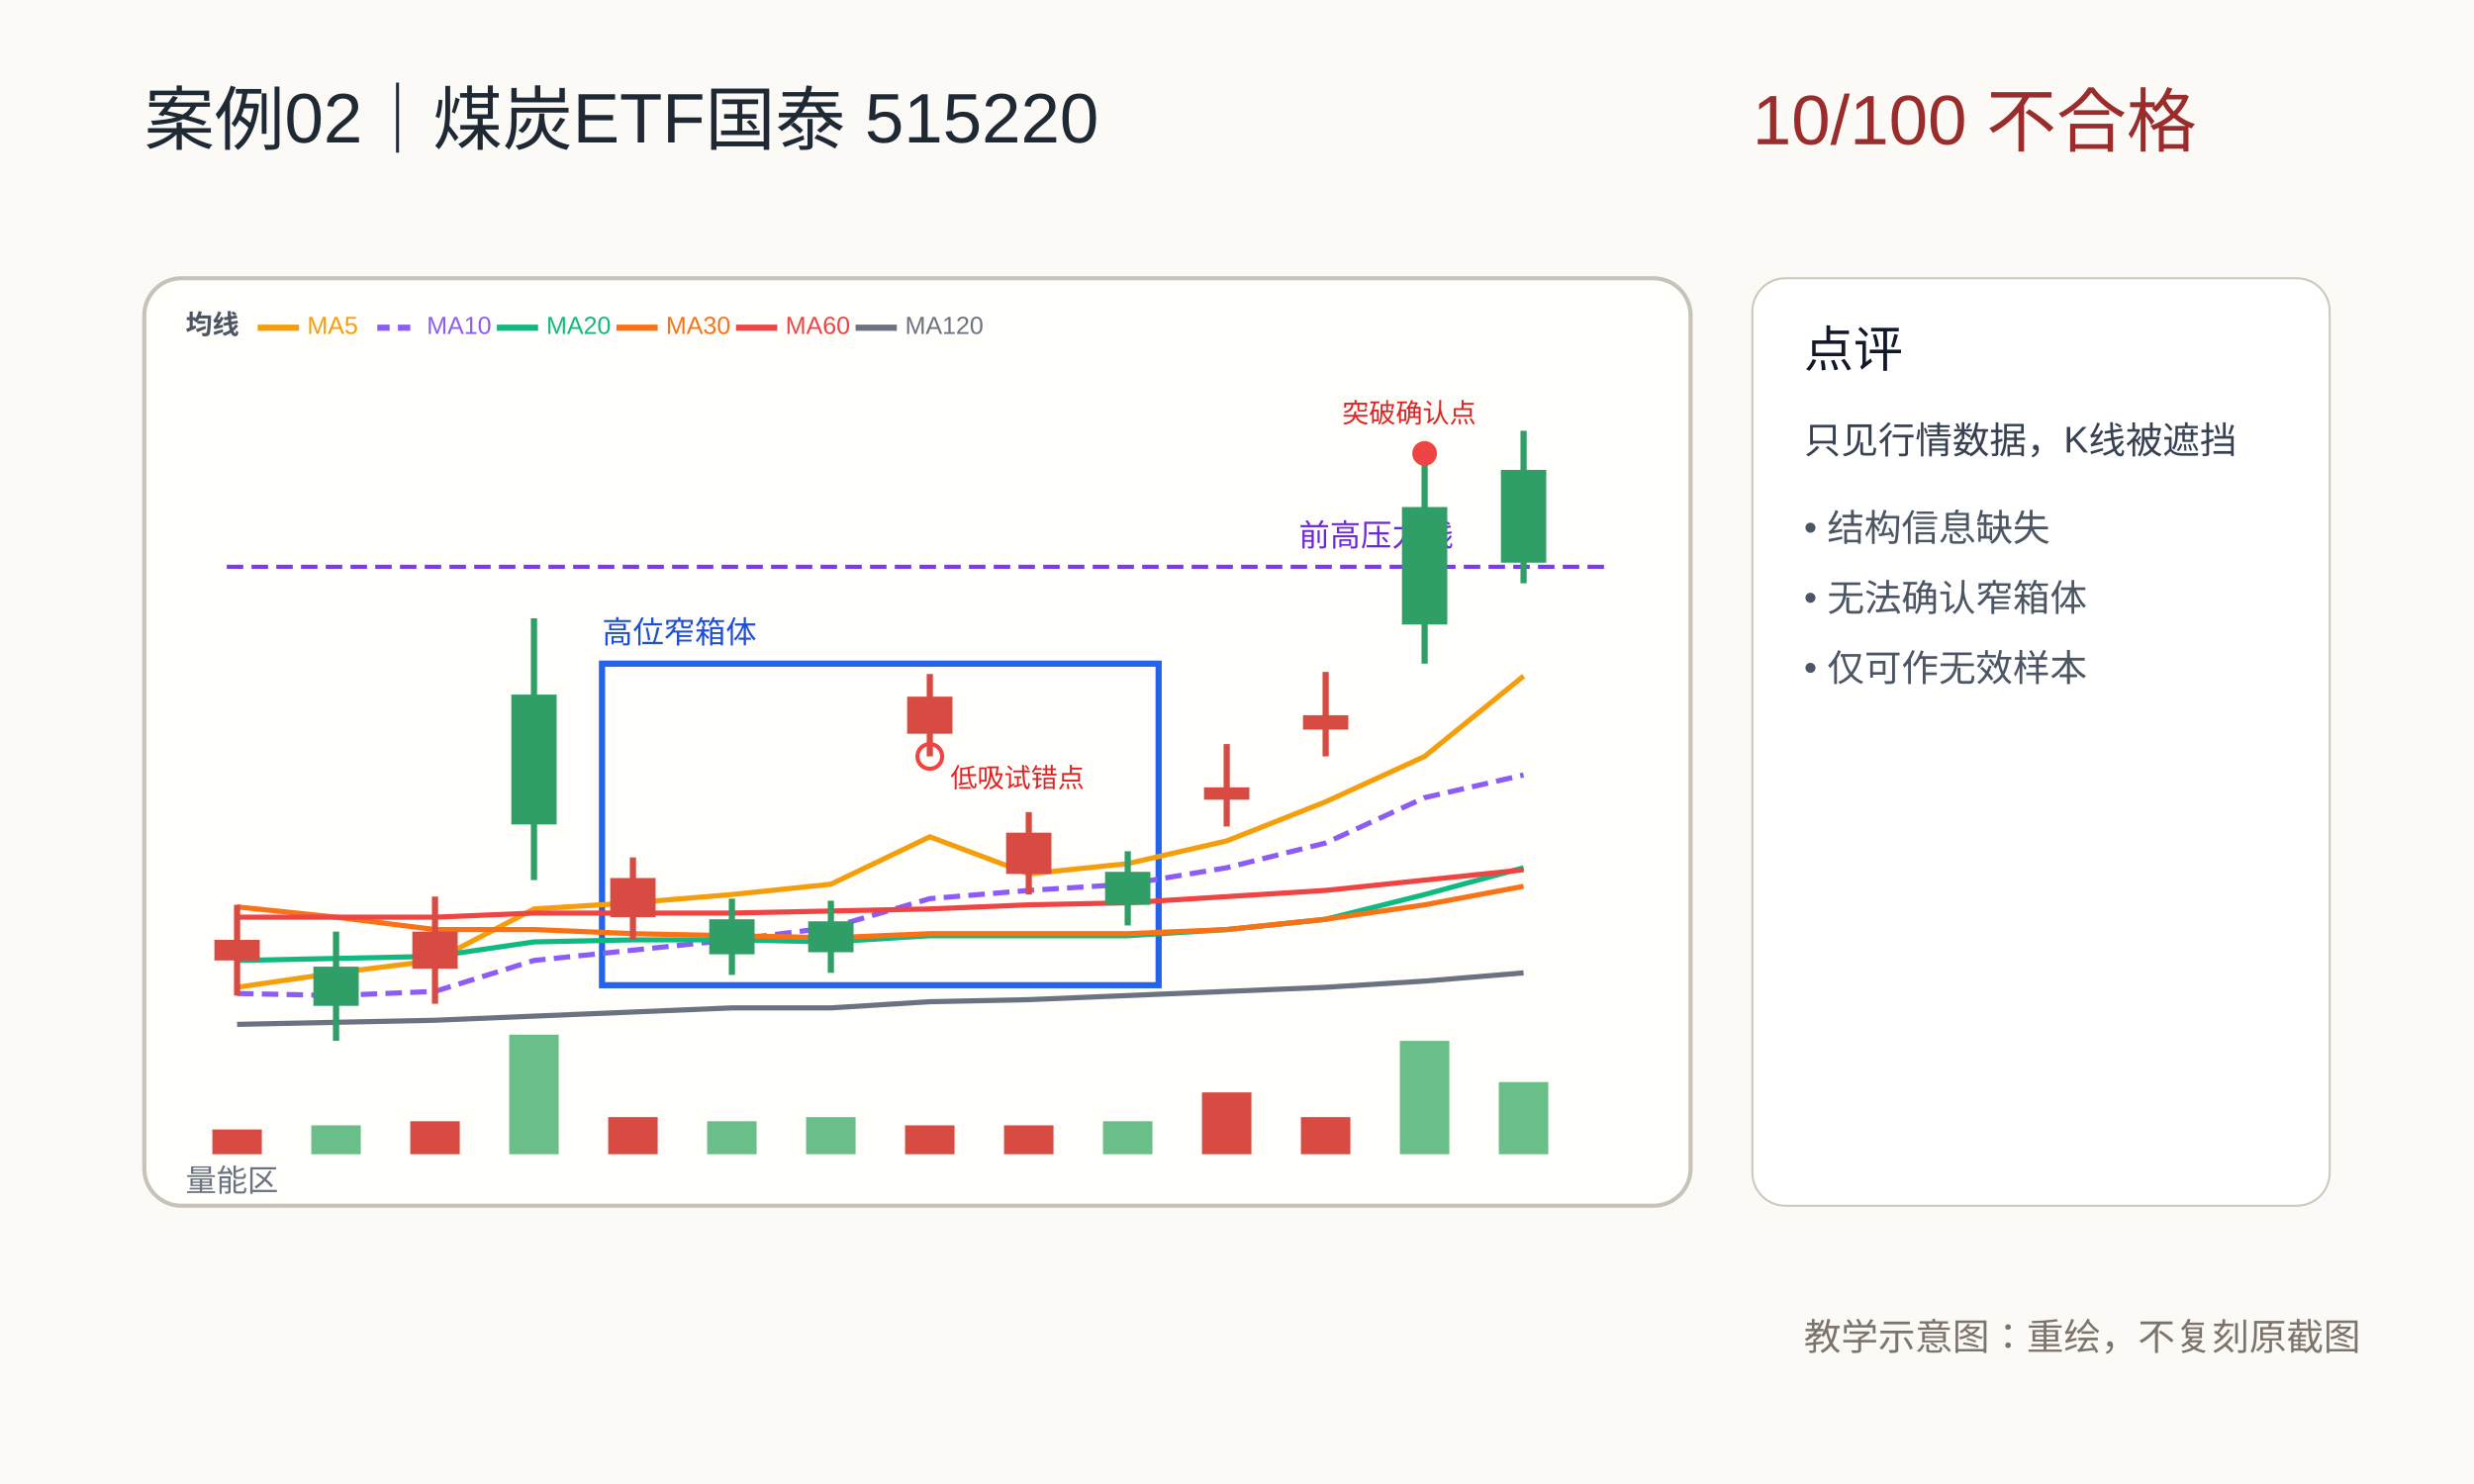
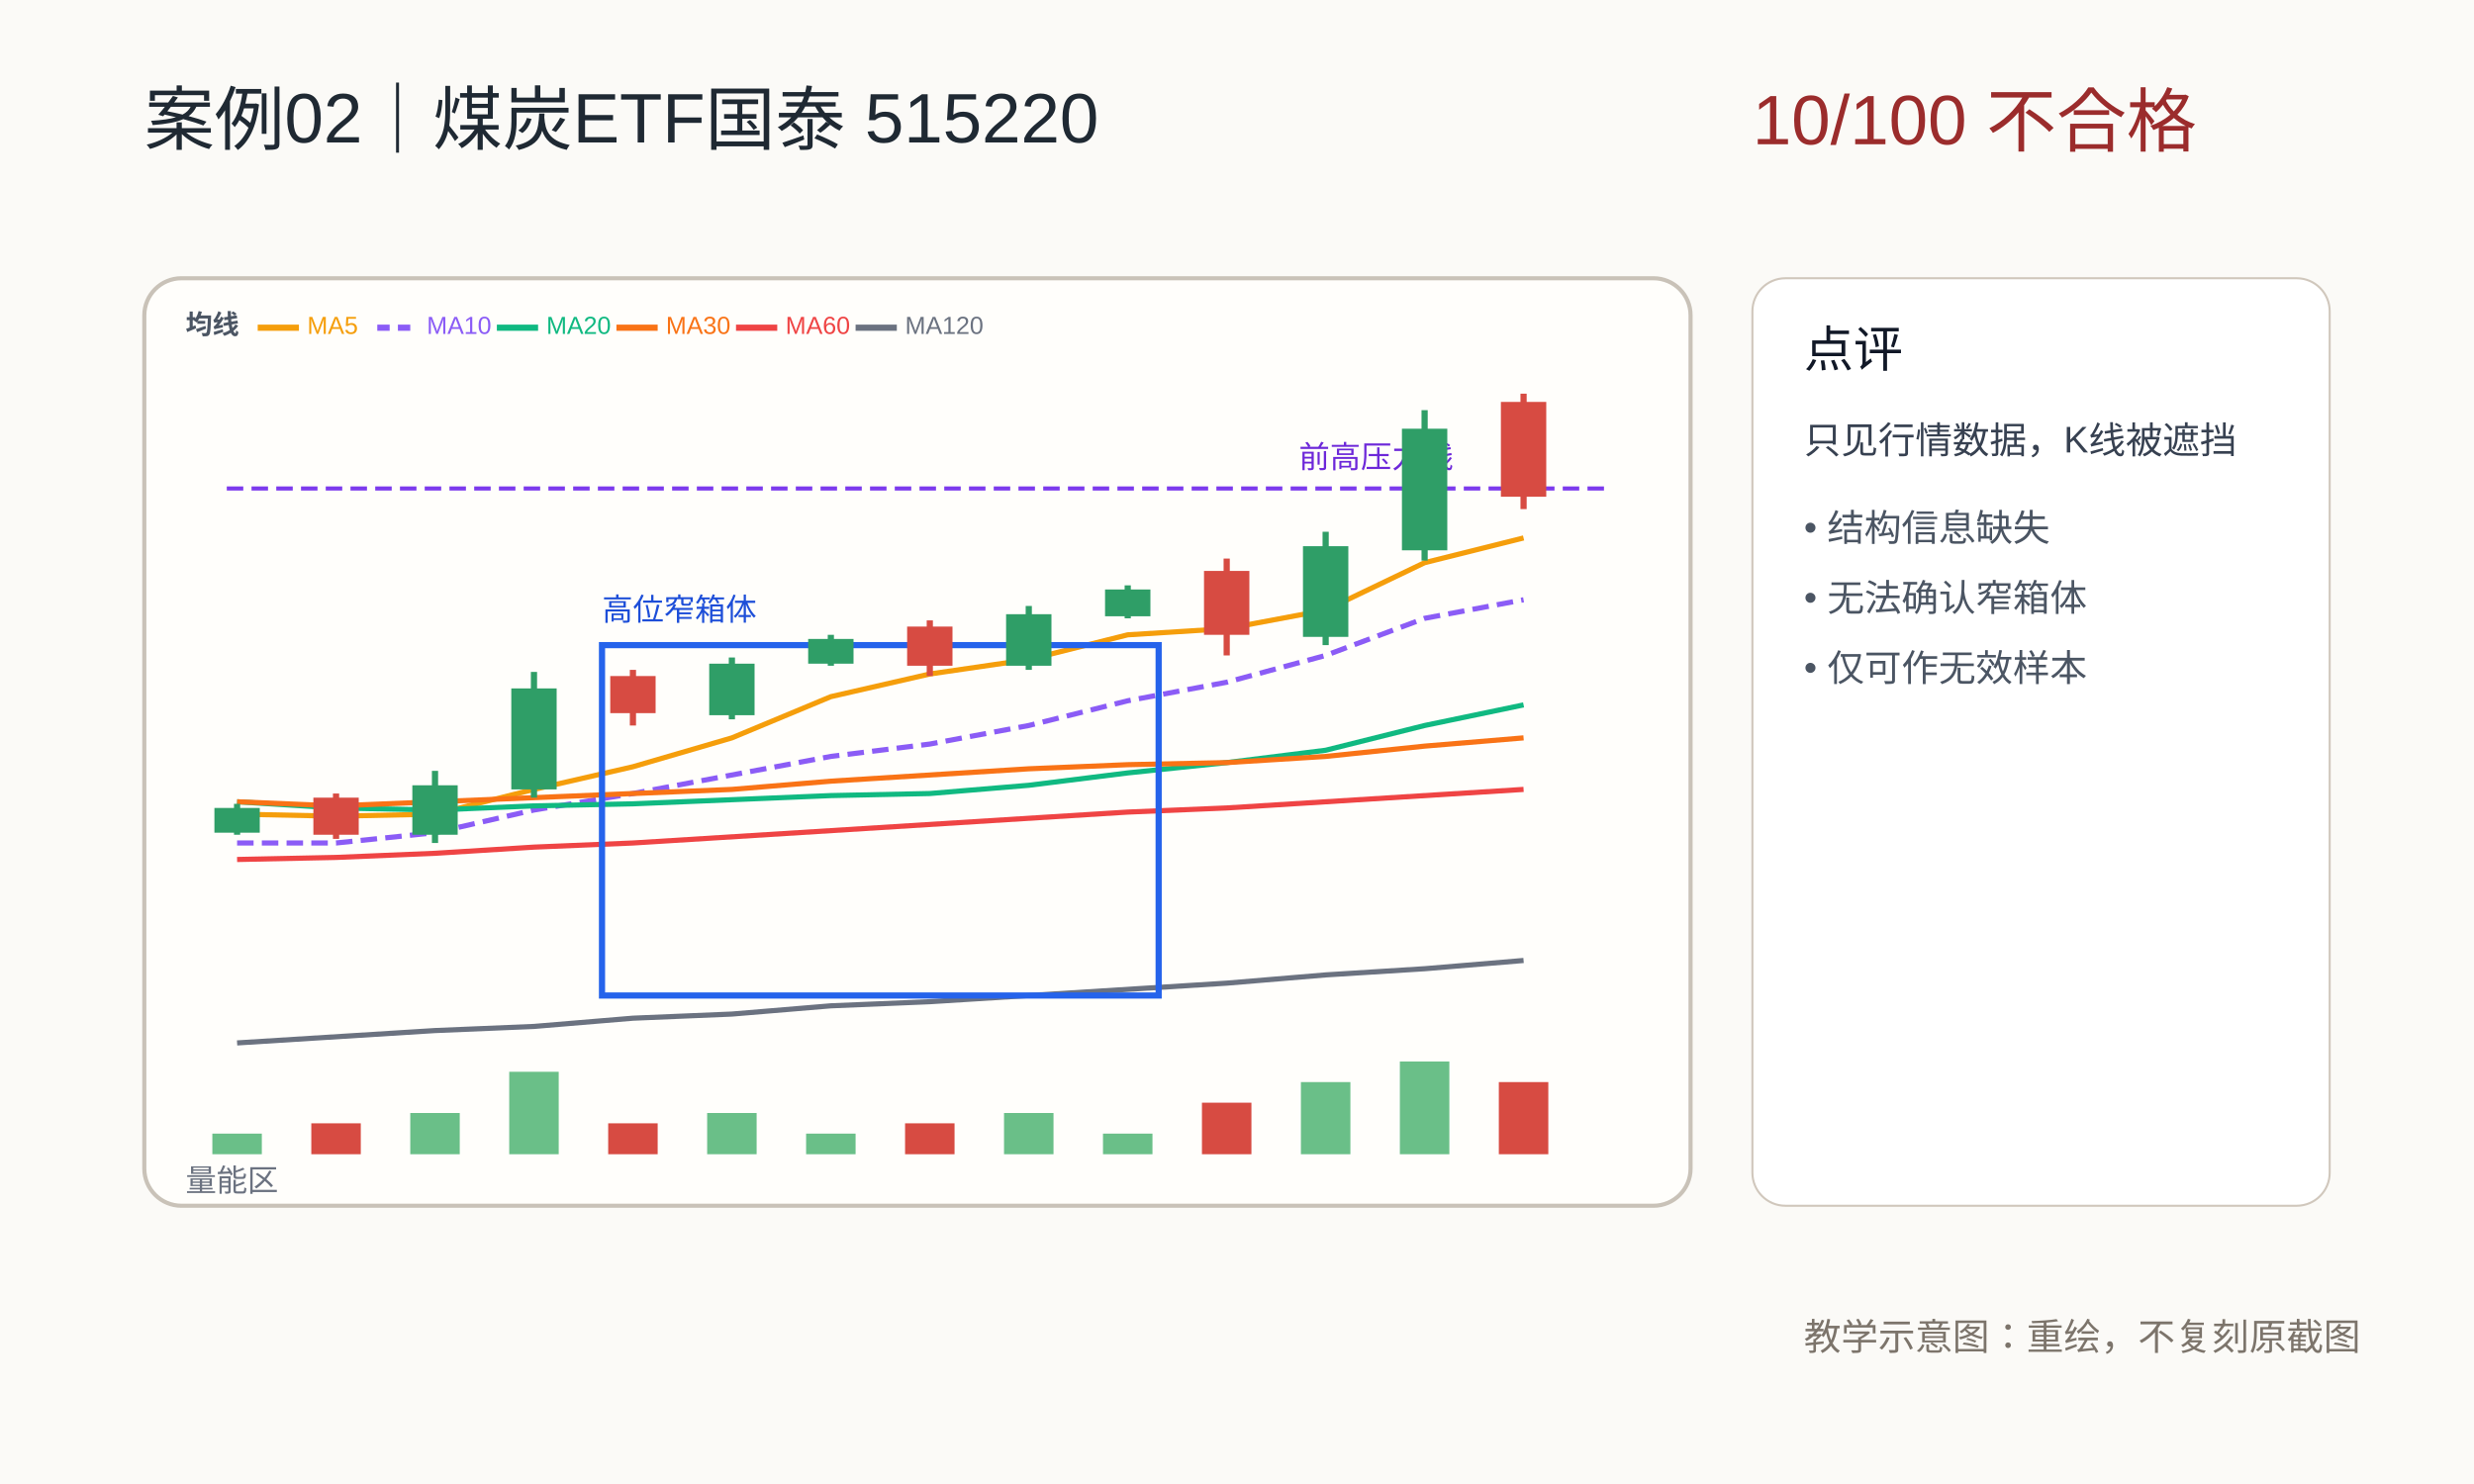
<svg xmlns="http://www.w3.org/2000/svg" width="1200" height="720" viewBox="0 0 1200 720">
  <rect width="1200" height="720" fill="#fbfaf7" />
  <rect x="70" y="135" width="750" height="450" rx="18" fill="#fffefb" stroke="#c9c2b8" stroke-width="2" />
  <text x="70" y="70" font-size="34" font-family="PingFang SC, Arial" fill="#1f2933">案例02｜煤炭ETF国泰 515220</text>
  <text x="850" y="70" font-size="34" font-family="PingFang SC, Arial" fill="#9b2c2c">10/100  不合格</text>
  <text x="90" y="162" font-size="13" font-family="PingFang SC, Arial" fill="#4b5563" font-weight="bold">均线</text>
  <line x1="125" y1="159" x2="145" y2="159" stroke="#f59e0b" stroke-width="3" />
  <text x="149" y="162" font-size="12" font-family="PingFang SC, Arial" fill="#f59e0b">MA5</text>
  <line x1="183" y1="159" x2="203" y2="159" stroke="#8b5cf6" stroke-width="3" stroke-dasharray="6,4" />
  <text x="207" y="162" font-size="12" font-family="PingFang SC, Arial" fill="#8b5cf6">MA10</text>
  <line x1="241" y1="159" x2="261" y2="159" stroke="#10b981" stroke-width="3" />
  <text x="265" y="162" font-size="12" font-family="PingFang SC, Arial" fill="#10b981">MA20</text>
  <line x1="299" y1="159" x2="319" y2="159" stroke="#f97316" stroke-width="3" />
  <text x="323" y="162" font-size="12" font-family="PingFang SC, Arial" fill="#f97316">MA30</text>
  <line x1="357" y1="159" x2="377" y2="159" stroke="#ef4444" stroke-width="3" />
  <text x="381" y="162" font-size="12" font-family="PingFang SC, Arial" fill="#ef4444">MA60</text>
  <line x1="415" y1="159" x2="435" y2="159" stroke="#6b7280" stroke-width="3" />
  <text x="439" y="162" font-size="12" font-family="PingFang SC, Arial" fill="#6b7280">MA120</text>
-   <line x1="110" y1="275" x2="780" y2="275" stroke="#7c3aed" stroke-width="2" stroke-dasharray="8,4" />
-   <text x="630" y="265" font-size="15" font-family="PingFang SC, Arial" fill="#6d28d9">前高压力线</text>
-   <rect x="292" y="322" width="270" height="156" fill="none" stroke="#2563eb" stroke-width="3" />
-   <text x="292" y="312" font-size="15" font-family="PingFang SC, Arial" fill="#1d4ed8">高位窄箱体</text>
-   <polyline points="115,479 163,472 211,466 259,441 307,438 355,434 403,429 451,406 499,424 547,419 595,408 643,389 691,367 739,328" fill="none" stroke="#f59e0b" stroke-width="2.5" />
-   <polyline points="115,482 163,483 211,481 259,466 307,461 355,456 403,450 451,436 499,432 547,429 595,421 643,409 691,387 739,376" fill="none" stroke="#8b5cf6" stroke-width="2.5" stroke-dasharray="8,4" />
-   <polyline points="115,466 163,465 211,464 259,457 307,456 355,456 403,457 451,454 499,454 547,454 595,451 643,446 691,434 739,421" fill="none" stroke="#10b981" stroke-width="2.5" />
-   <polyline points="115,440 163,445 211,451 259,451 307,453 355,454 403,455 451,453 499,453 547,453 595,451 643,446 691,439 739,430" fill="none" stroke="#f97316" stroke-width="2.5" />
-   <polyline points="115,445 163,445 211,445 259,443 307,443 355,443 403,442 451,441 499,439 547,438 595,435 643,432 691,427 739,422" fill="none" stroke="#ef4444" stroke-width="2.5" />
-   <polyline points="115,497 163,496 211,495 259,493 307,491 355,489 403,489 451,486 499,485 547,483 595,481 643,479 691,476 739,472" fill="none" stroke="#6b7280" stroke-width="2.5" />
-   <line x1="115" y1="439" x2="115" y2="483" stroke="#d74b42" stroke-width="3" />
-   <rect x="104" y="456" width="22" height="10" fill="#d74b42" />
-   <line x1="163" y1="452" x2="163" y2="505" stroke="#2f9e67" stroke-width="3" />
-   <rect x="152" y="469" width="22" height="19" fill="#2f9e67" />
-   <line x1="211" y1="435" x2="211" y2="487" stroke="#d74b42" stroke-width="3" />
-   <rect x="200" y="452" width="22" height="18" fill="#d74b42" />
-   <line x1="259" y1="300" x2="259" y2="427" stroke="#2f9e67" stroke-width="3" />
-   <rect x="248" y="337" width="22" height="63" fill="#2f9e67" />
-   <line x1="307" y1="416" x2="307" y2="456" stroke="#d74b42" stroke-width="3" />
-   <rect x="296" y="426" width="22" height="19" fill="#d74b42" />
-   <line x1="355" y1="436" x2="355" y2="473" stroke="#2f9e67" stroke-width="3" />
-   <rect x="344" y="446" width="22" height="17" fill="#2f9e67" />
-   <line x1="403" y1="437" x2="403" y2="472" stroke="#2f9e67" stroke-width="3" />
-   <rect x="392" y="447" width="22" height="15" fill="#2f9e67" />
-   <line x1="451" y1="327" x2="451" y2="367" stroke="#d74b42" stroke-width="3" />
-   <rect x="440" y="338" width="22" height="18" fill="#d74b42" />
-   <line x1="499" y1="394" x2="499" y2="434" stroke="#d74b42" stroke-width="3" />
-   <rect x="488" y="404" width="22" height="20" fill="#d74b42" />
-   <line x1="547" y1="413" x2="547" y2="449" stroke="#2f9e67" stroke-width="3" />
-   <rect x="536" y="423" width="22" height="16" fill="#2f9e67" />
-   <line x1="595" y1="361" x2="595" y2="401" stroke="#d74b42" stroke-width="3" />
-   <rect x="584" y="382" width="22" height="6" fill="#d74b42" />
-   <line x1="643" y1="326" x2="643" y2="367" stroke="#d74b42" stroke-width="3" />
-   <rect x="632" y="347" width="22" height="7" fill="#d74b42" />
-   <line x1="691" y1="220" x2="691" y2="322" stroke="#2f9e67" stroke-width="3" />
-   <rect x="680" y="246" width="22" height="57" fill="#2f9e67" />
-   <line x1="739" y1="209" x2="739" y2="283" stroke="#2f9e67" stroke-width="3" />
-   <rect x="728" y="228" width="22" height="45" fill="#2f9e67" />
-   <rect x="103" y="548" width="24" height="12" fill="#d74b42" />
-   <rect x="151" y="546" width="24" height="14" fill="#6abf88" />
-   <rect x="199" y="544" width="24" height="16" fill="#d74b42" />
-   <rect x="247" y="502" width="24" height="58" fill="#6abf88" />
-   <rect x="295" y="542" width="24" height="18" fill="#d74b42" />
-   <rect x="343" y="544" width="24" height="16" fill="#6abf88" />
-   <rect x="391" y="542" width="24" height="18" fill="#6abf88" />
-   <rect x="439" y="546" width="24" height="14" fill="#d74b42" />
-   <rect x="487" y="546" width="24" height="14" fill="#d74b42" />
-   <rect x="535" y="544" width="24" height="16" fill="#6abf88" />
-   <rect x="583" y="530" width="24" height="30" fill="#d74b42" />
-   <rect x="631" y="542" width="24" height="18" fill="#d74b42" />
-   <rect x="679" y="505" width="24" height="55" fill="#6abf88" />
-   <rect x="727" y="525" width="24" height="35" fill="#6abf88" />
+   <polyline points="115,395 163,396 211,395 259,383 307,372 355,358 403,338 451,327 499,320 547,308 595,305 643,296 691,273 739,261" fill="none" stroke="#f59e0b" stroke-width="2.5" />
+   <polyline points="115,409 163,409 211,404 259,393 307,385 355,376 403,367 451,361 499,352 547,340 595,331 643,318 691,300 739,291" fill="none" stroke="#8b5cf6" stroke-width="2.5" stroke-dasharray="8,4" />
+   <polyline points="115,389 163,392 211,393 259,391 307,390 355,388 403,386 451,385 499,381 547,375 595,370 643,364 691,352 739,342" fill="none" stroke="#10b981" stroke-width="2.5" />
+   <polyline points="115,389 163,391 211,389 259,387 307,385 355,383 403,379 451,376 499,373 547,371 595,370 643,367 691,362 739,358" fill="none" stroke="#f97316" stroke-width="2.5" />
+   <polyline points="115,417 163,416 211,414 259,411 307,409 355,406 403,403 451,400 499,397 547,394 595,392 643,389 691,386 739,383" fill="none" stroke="#ef4444" stroke-width="2.5" />
+   <polyline points="115,506 163,503 211,500 259,498 307,494 355,492 403,488 451,486 499,483 547,480 595,477 643,473 691,470 739,466" fill="none" stroke="#6b7280" stroke-width="2.5" />
+   <line x1="110" y1="237" x2="780" y2="237" stroke="#7c3aed" stroke-width="2" stroke-dasharray="8,4" />
+   <text x="630" y="227" font-size="15" font-family="PingFang SC, Arial" fill="#6d28d9">前高压力线</text>
+   <rect x="292" y="313" width="270" height="170" fill="none" stroke="#2563eb" stroke-width="3" />
+   <text x="292" y="301" font-size="15" font-family="PingFang SC, Arial" fill="#1d4ed8">高位窄箱体</text>
+   <line x1="115" y1="390" x2="115" y2="405" stroke="#2f9e67" stroke-width="3" />
+   <rect x="104" y="392" width="22" height="12" fill="#2f9e67" />
+   <line x1="163" y1="385" x2="163" y2="407" stroke="#d74b42" stroke-width="3" />
+   <rect x="152" y="387" width="22" height="18" fill="#d74b42" />
+   <line x1="211" y1="374" x2="211" y2="409" stroke="#2f9e67" stroke-width="3" />
+   <rect x="200" y="381" width="22" height="24" fill="#2f9e67" />
+   <line x1="259" y1="326" x2="259" y2="387" stroke="#2f9e67" stroke-width="3" />
+   <rect x="248" y="334" width="22" height="49" fill="#2f9e67" />
+   <line x1="307" y1="325" x2="307" y2="352" stroke="#d74b42" stroke-width="3" />
+   <rect x="296" y="328" width="22" height="18" fill="#d74b42" />
+   <line x1="355" y1="319" x2="355" y2="349" stroke="#2f9e67" stroke-width="3" />
+   <rect x="344" y="322" width="22" height="25" fill="#2f9e67" />
+   <line x1="403" y1="308" x2="403" y2="323" stroke="#2f9e67" stroke-width="3" />
+   <rect x="392" y="310" width="22" height="12" fill="#2f9e67" />
+   <line x1="451" y1="301" x2="451" y2="328" stroke="#d74b42" stroke-width="3" />
+   <rect x="440" y="304" width="22" height="19" fill="#d74b42" />
+   <line x1="499" y1="294" x2="499" y2="325" stroke="#2f9e67" stroke-width="3" />
+   <rect x="488" y="298" width="22" height="25" fill="#2f9e67" />
+   <line x1="547" y1="284" x2="547" y2="300" stroke="#2f9e67" stroke-width="3" />
+   <rect x="536" y="286" width="22" height="13" fill="#2f9e67" />
+   <line x1="595" y1="271" x2="595" y2="318" stroke="#d74b42" stroke-width="3" />
+   <rect x="584" y="277" width="22" height="31" fill="#d74b42" />
+   <line x1="643" y1="258" x2="643" y2="313" stroke="#2f9e67" stroke-width="3" />
+   <rect x="632" y="265" width="22" height="44" fill="#2f9e67" />
+   <line x1="691" y1="199" x2="691" y2="272" stroke="#2f9e67" stroke-width="3" />
+   <rect x="680" y="208" width="22" height="59" fill="#2f9e67" />
+   <line x1="739" y1="191" x2="739" y2="247" stroke="#d74b42" stroke-width="3" />
+   <rect x="728" y="195" width="22" height="46" fill="#d74b42" />
+   <rect x="103" y="550" width="24" height="10" fill="#6abf88" />
+   <rect x="151" y="545" width="24" height="15" fill="#d74b42" />
+   <rect x="199" y="540" width="24" height="20" fill="#6abf88" />
+   <rect x="247" y="520" width="24" height="40" fill="#6abf88" />
+   <rect x="295" y="545" width="24" height="15" fill="#d74b42" />
+   <rect x="343" y="540" width="24" height="20" fill="#6abf88" />
+   <rect x="391" y="550" width="24" height="10" fill="#6abf88" />
+   <rect x="439" y="545" width="24" height="15" fill="#d74b42" />
+   <rect x="487" y="540" width="24" height="20" fill="#6abf88" />
+   <rect x="535" y="550" width="24" height="10" fill="#6abf88" />
+   <rect x="583" y="535" width="24" height="25" fill="#d74b42" />
+   <rect x="631" y="525" width="24" height="35" fill="#6abf88" />
+   <rect x="679" y="515" width="24" height="45" fill="#6abf88" />
+   <rect x="727" y="525" width="24" height="35" fill="#d74b42" />
  <text x="90" y="578" font-size="15" font-family="PingFang SC, Arial" fill="#6b7280">量能区</text>
-   <circle cx="451" cy="367" r="6" fill="none" stroke="#ef4444" stroke-width="2" />
-   <text x="461" y="382" font-size="13" font-family="PingFang SC, Arial" fill="#dc2626">低吸试错点</text>
-   <circle cx="691" cy="220" r="6" fill="#ef4444" stroke="none" />
-   <text x="651" y="205" font-size="13" font-family="PingFang SC, Arial" fill="#dc2626">突破确认点</text>
  <rect x="850" y="135" width="280" height="450" rx="16" fill="#ffffff" stroke="#d0c7bc" />
  <text x="875" y="178" font-size="24" font-family="PingFang SC, Arial" fill="#111827">点评</text>
  <text x="875" y="220" font-size="18" font-family="PingFang SC, Arial" fill="#374151">只见行情数据，K线被遮挡</text>
  <text x="875" y="262" font-size="18" font-family="PingFang SC, Arial" fill="#4b5563">• 结构信息缺失</text>
  <text x="875" y="296" font-size="18" font-family="PingFang SC, Arial" fill="#4b5563">• 无法确认窄箱体</text>
  <text x="875" y="330" font-size="18" font-family="PingFang SC, Arial" fill="#4b5563">• 仅可作无效样本</text>
  <text x="875" y="655" font-size="18" font-family="PingFang SC, Arial" fill="#7c746b">教学示意图：重绘，不复刻原截图</text>
</svg>
